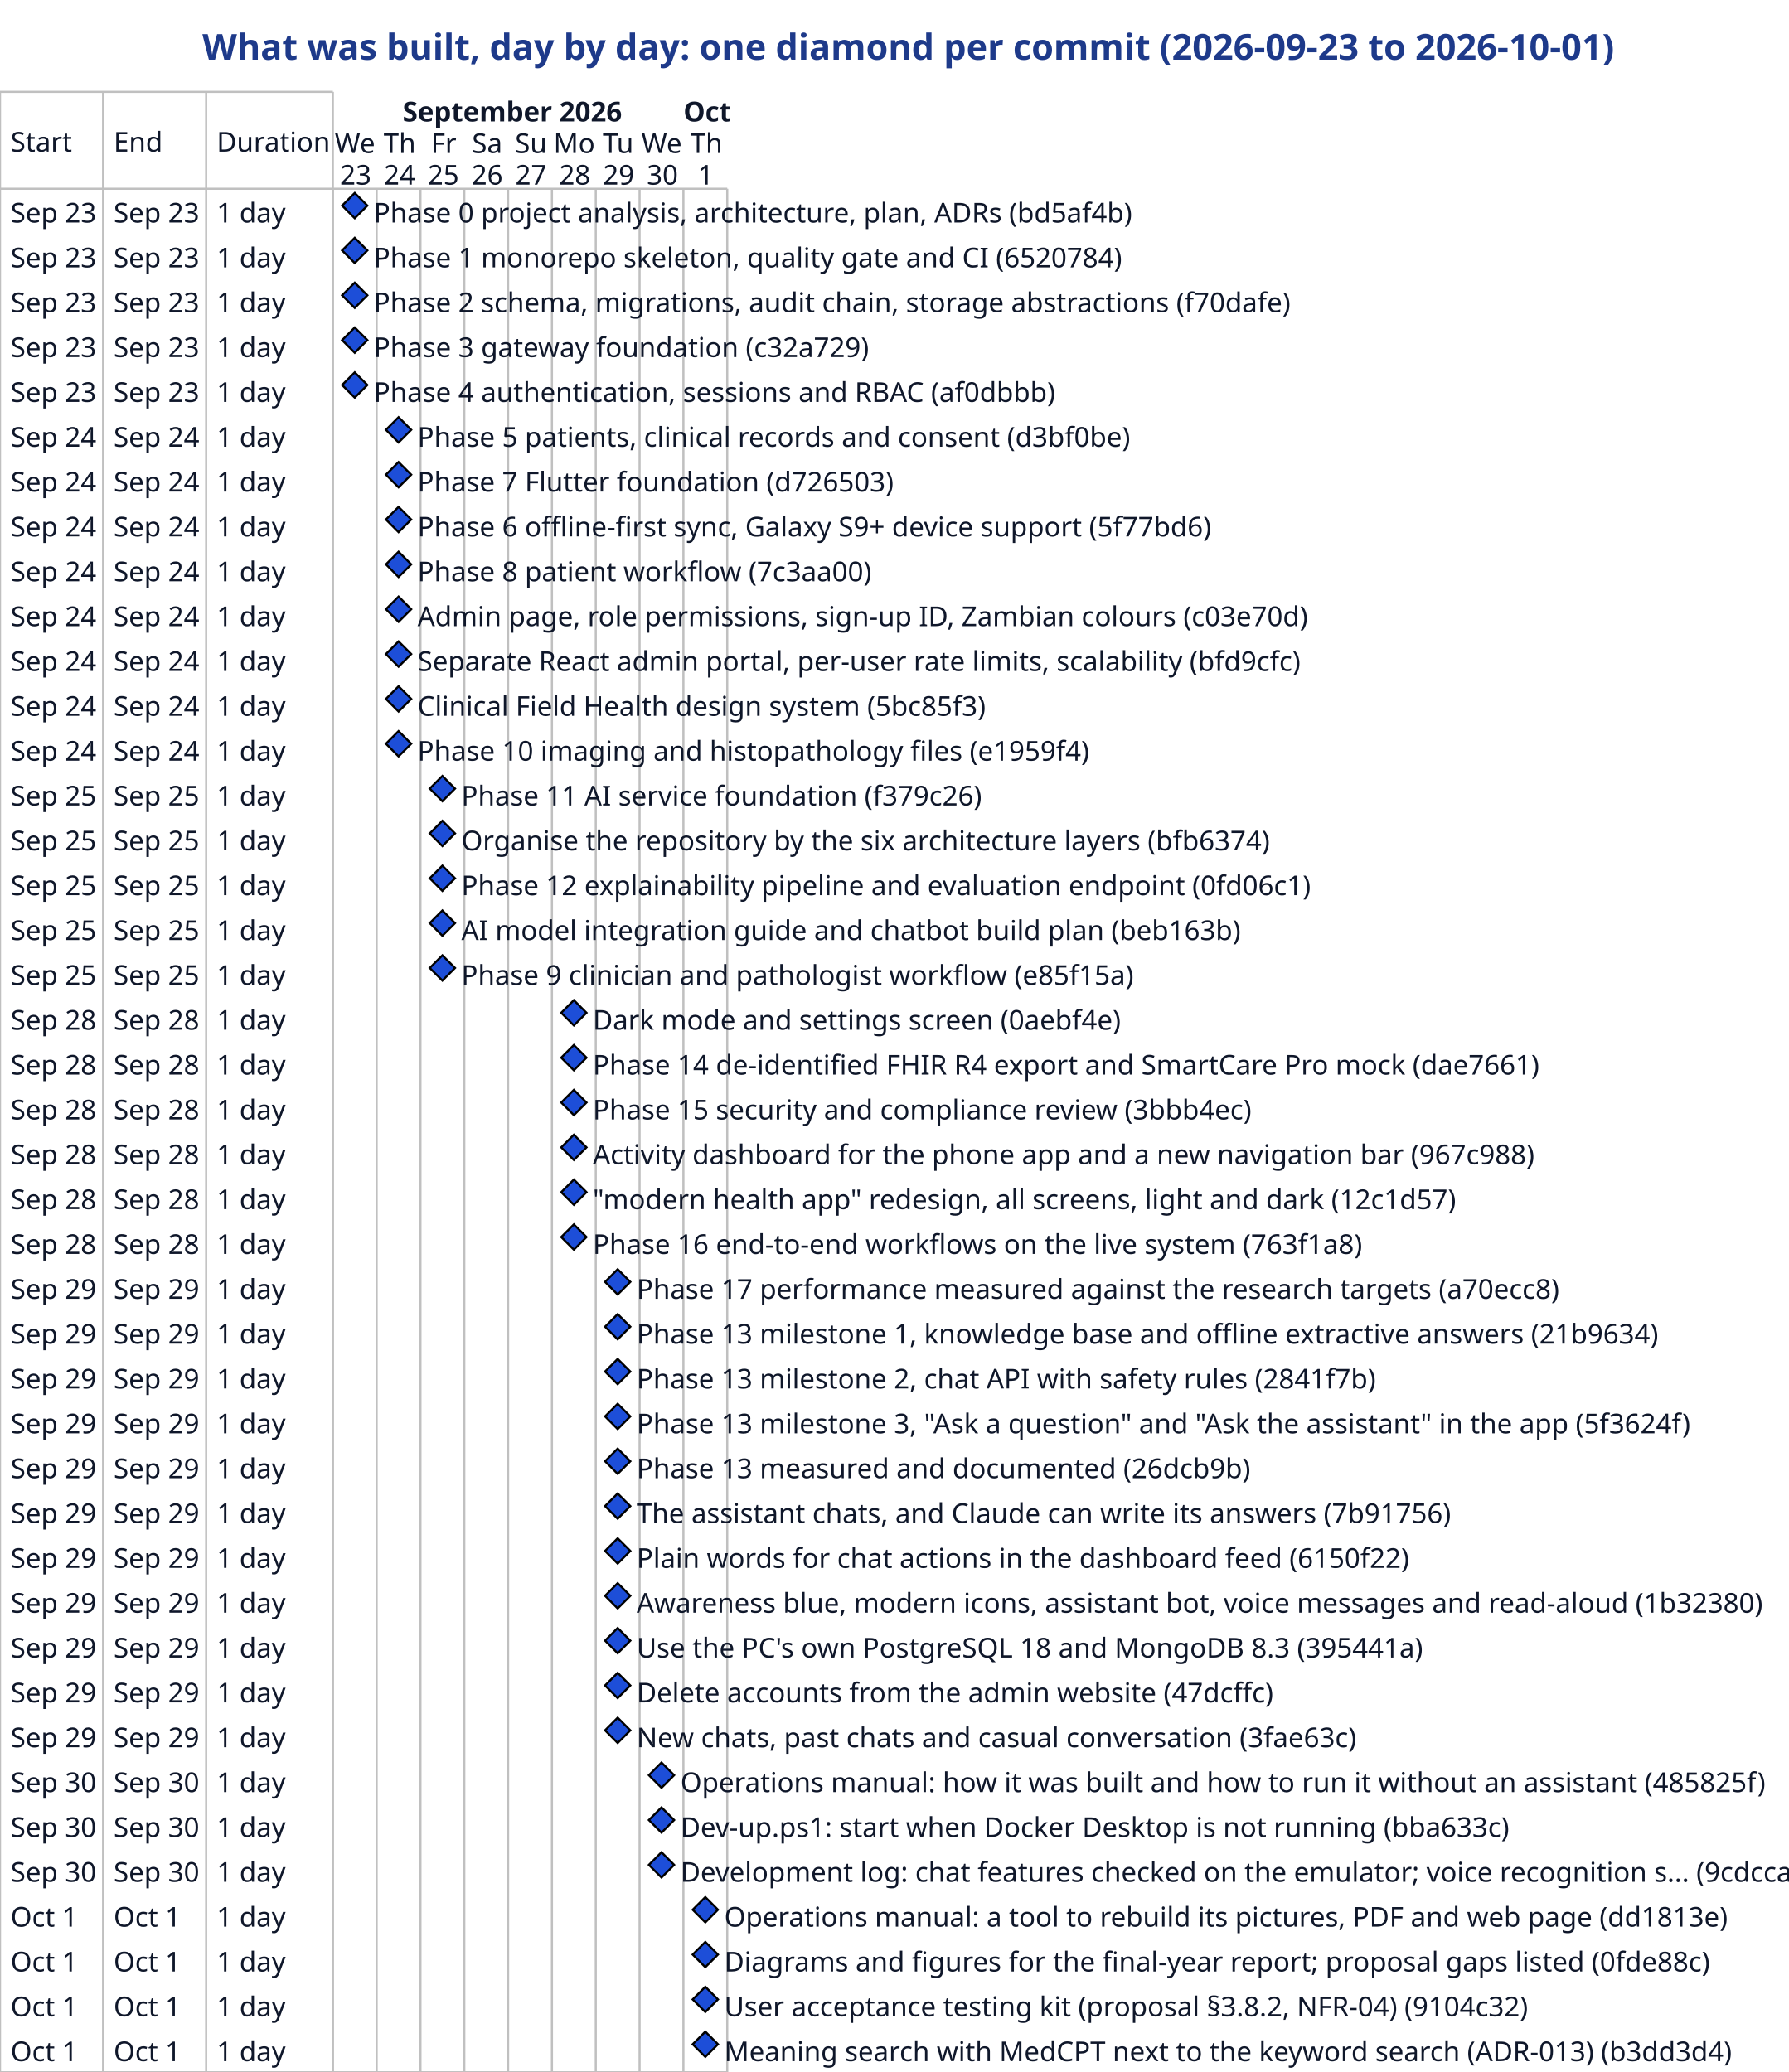
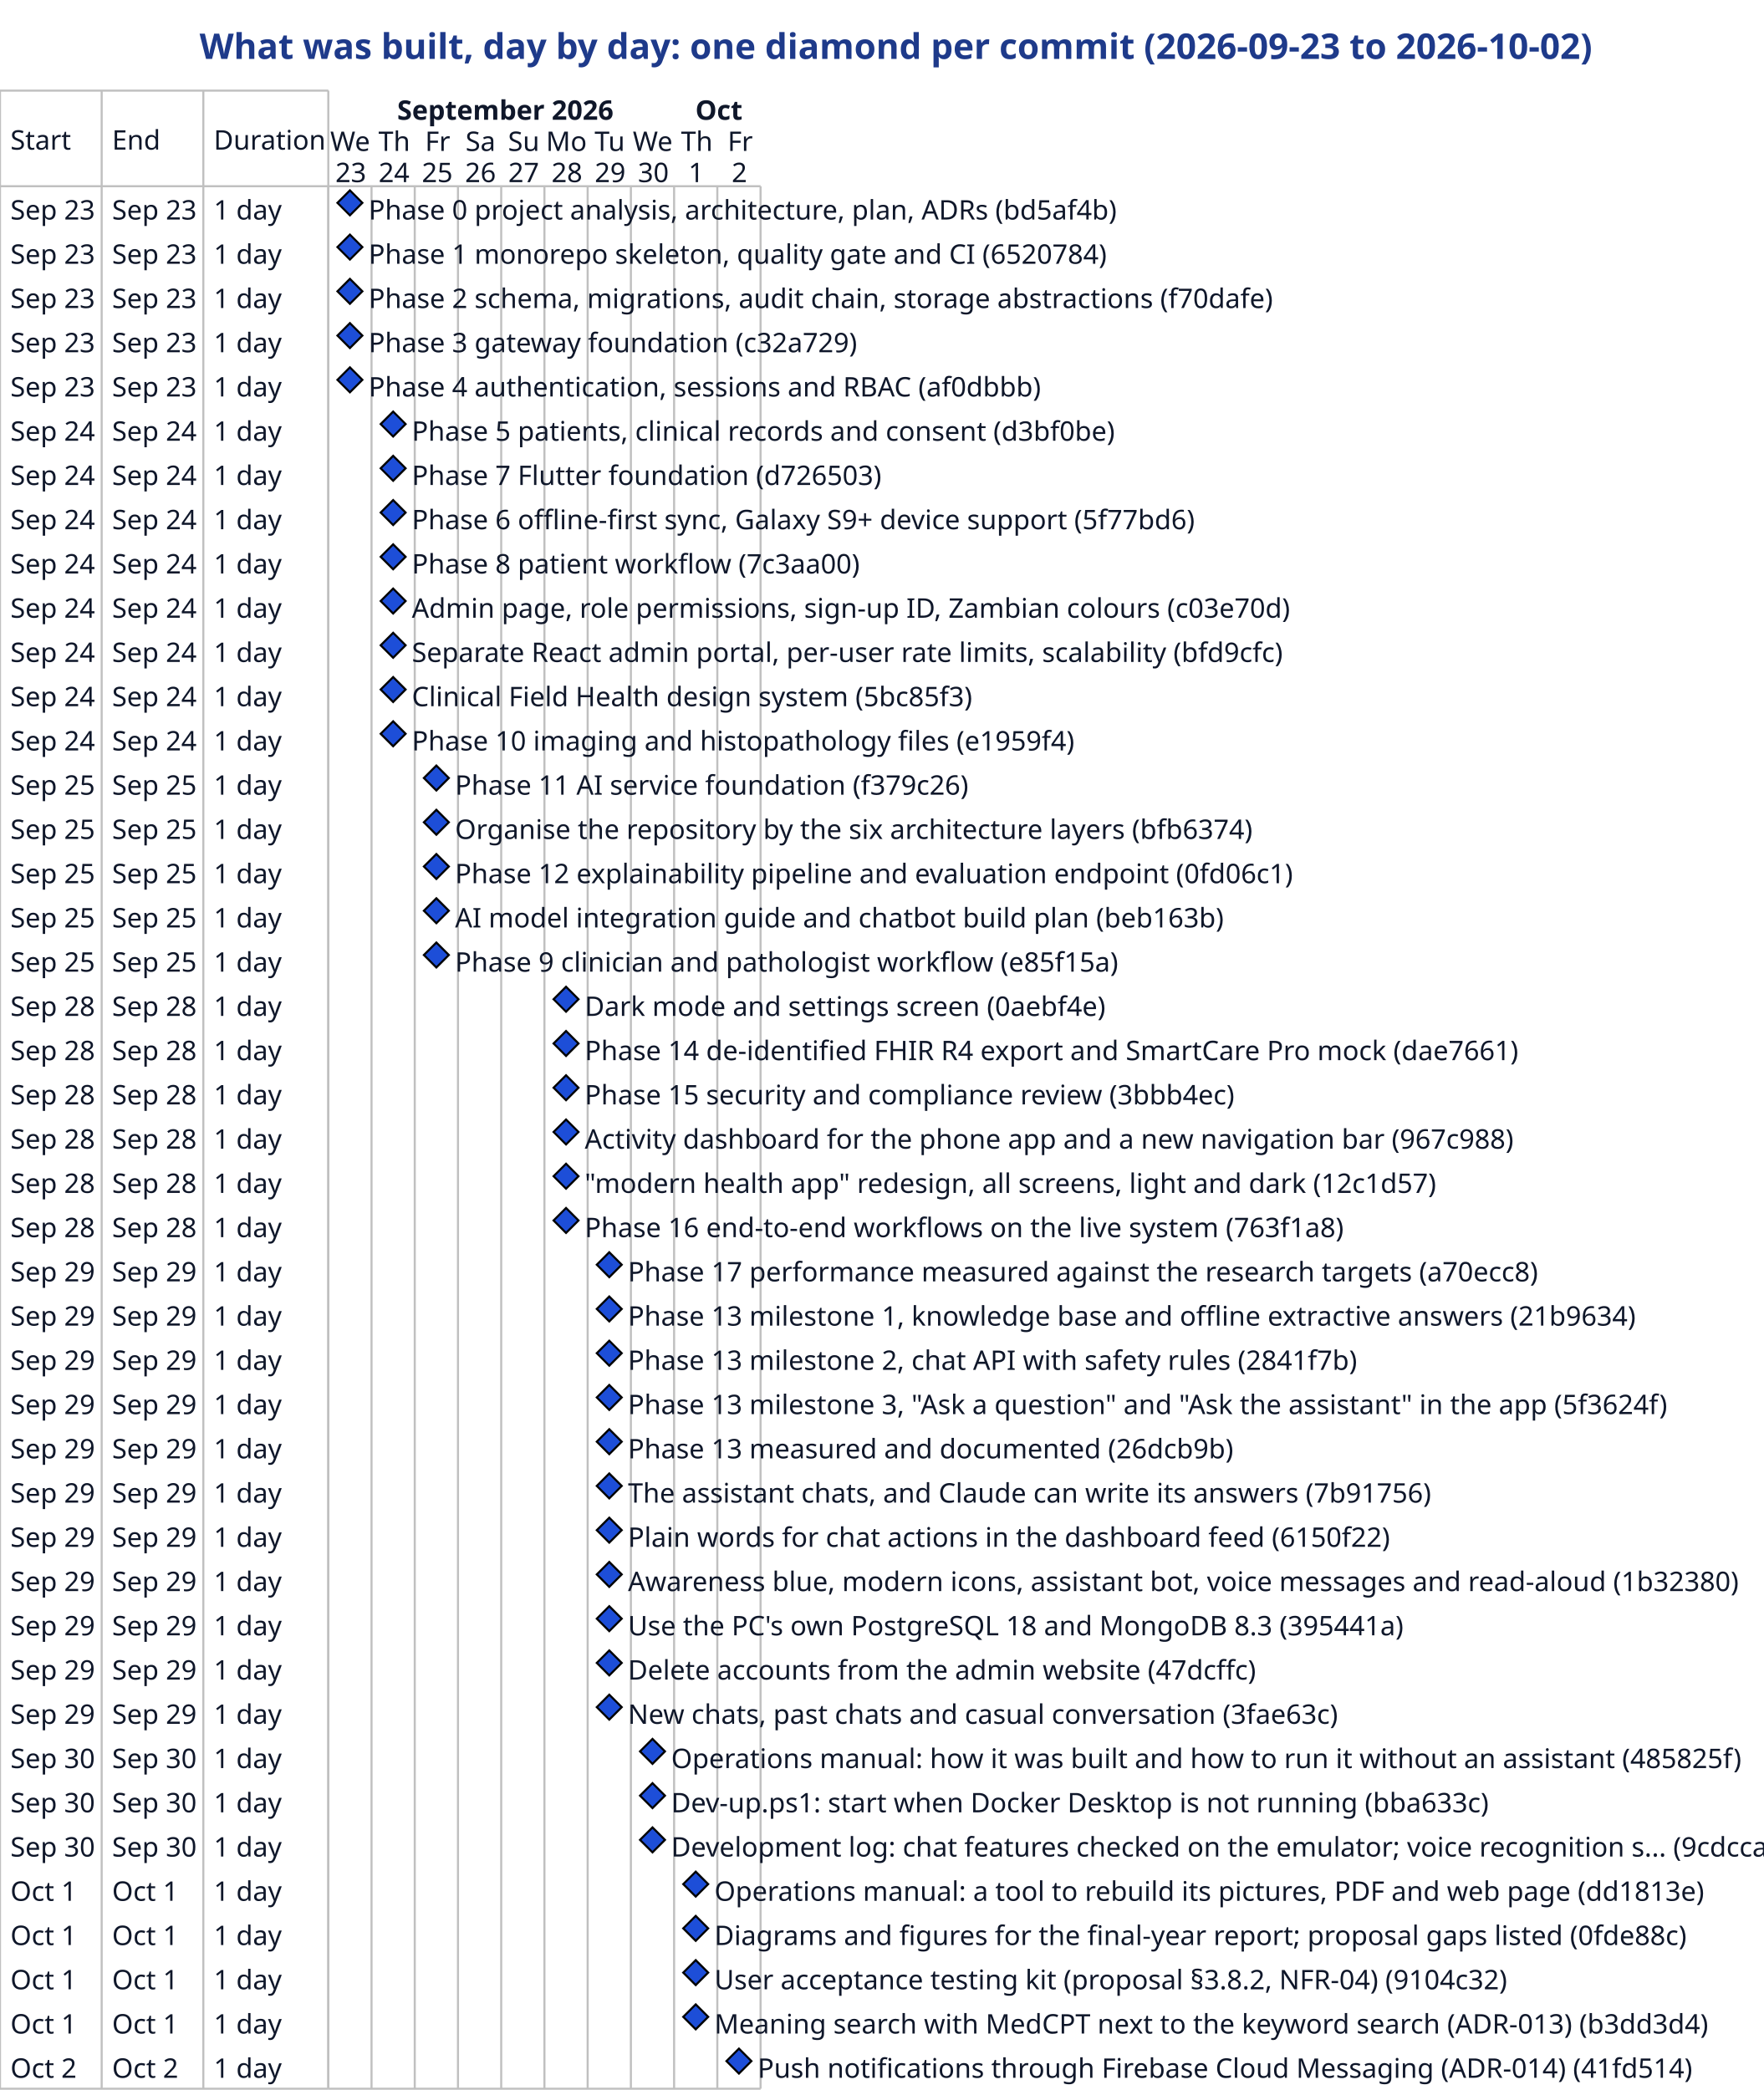
- <svg xmlns="http://www.w3.org/2000/svg" version="1.1" data-diagram-type="GANTT" style="width:1503px;height:1742px;background:#FFFFFF;" width="1503.438px" height="1742.5px" viewBox="0 0 1503 1742" zoomAndPan="magnify" preserveAspectRatio="none" contentStyleType="text/css">
+ <svg xmlns="http://www.w3.org/2000/svg" version="1.1" data-diagram-type="GANTT" style="width:1503px;height:1781px;background:#FFFFFF;" width="1503.438px" height="1781.458px" viewBox="0 0 1503 1781" zoomAndPan="magnify" preserveAspectRatio="none" contentStyleType="text/css">
  <defs />
  <g font-family="sans-serif" lengthAdjust="spacing">
    <g class="title" data-source-line="8">
-       <text x="170.079" y="50.194" fill="#1E3A8A" font-size="30.104" textLength="1160.774" font-weight="700" font-family="'Segoe UI'">What was built, day by day: one diamond per commit (2026-09-23 to 2026-10-01)</text>
+       <text x="170.079" y="50.194" fill="#1E3A8A" font-size="30.104" textLength="1160.774" font-weight="700" font-family="'Segoe UI'">What was built, day by day: one diamond per commit (2026-09-23 to 2026-10-02)</text>
    </g>
    <line x1="0" y1="77.228" x2="279.759" y2="77.228" style="stroke:#C0C0C0;stroke-width:1.771;" />
    <line x1="0" y1="158.687" x2="279.759" y2="158.687" style="stroke:#C0C0C0;stroke-width:1.771;" />
-     <line x1="0" y1="1742.206" x2="279.759" y2="1742.206" style="stroke:#C0C0C0;stroke-width:1.771;" />
-     <line x1="0" y1="77.228" x2="0" y2="1742.206" style="stroke:#C0C0C0;stroke-width:1.771;" />
-     <line x1="86.636" y1="77.228" x2="86.636" y2="1742.206" style="stroke:#C0C0C0;stroke-width:1.771;" />
-     <line x1="173.272" y1="77.228" x2="173.272" y2="1742.206" style="stroke:#C0C0C0;stroke-width:1.771;" />
-     <line x1="279.759" y1="77.228" x2="279.759" y2="1742.206" style="stroke:#C0C0C0;stroke-width:1.771;" />
+     <line x1="0" y1="1779.909" x2="279.759" y2="1779.909" style="stroke:#C0C0C0;stroke-width:1.771;" />
+     <line x1="0" y1="77.228" x2="0" y2="1779.909" style="stroke:#C0C0C0;stroke-width:1.771;" />
+     <line x1="86.636" y1="77.228" x2="86.636" y2="1779.909" style="stroke:#C0C0C0;stroke-width:1.771;" />
+     <line x1="173.272" y1="77.228" x2="173.272" y2="1779.909" style="stroke:#C0C0C0;stroke-width:1.771;" />
+     <line x1="279.759" y1="77.228" x2="279.759" y2="1779.909" style="stroke:#C0C0C0;stroke-width:1.771;" />
    <text x="8.854" y="127.49" fill="#0F172A" font-size="23.021" textLength="47.548" font-family="'Segoe UI'">Start</text>
    <text x="95.49" y="127.49" fill="#0F172A" font-size="23.021" textLength="38.229" font-family="'Segoe UI'">End</text>
    <text x="182.126" y="127.49" fill="#0F172A" font-size="23.021" textLength="88.779" font-family="'Segoe UI'">Duration</text>
    <text x="8.854" y="187.07" fill="#0F172A" font-size="23.021" textLength="68.928" font-family="'Segoe UI'">Sep 23</text>
    <text x="95.49" y="187.07" fill="#0F172A" font-size="23.021" textLength="68.928" font-family="'Segoe UI'">Sep 23</text>
    <text x="182.126" y="187.07" fill="#0F172A" font-size="23.021" textLength="55.124" font-family="'Segoe UI'">1 day</text>
    <text x="8.854" y="224.773" fill="#0F172A" font-size="23.021" textLength="68.928" font-family="'Segoe UI'">Sep 23</text>
    <text x="95.49" y="224.773" fill="#0F172A" font-size="23.021" textLength="68.928" font-family="'Segoe UI'">Sep 23</text>
    <text x="182.126" y="224.773" fill="#0F172A" font-size="23.021" textLength="55.124" font-family="'Segoe UI'">1 day</text>
    <text x="8.854" y="262.476" fill="#0F172A" font-size="23.021" textLength="68.928" font-family="'Segoe UI'">Sep 23</text>
    <text x="95.49" y="262.476" fill="#0F172A" font-size="23.021" textLength="68.928" font-family="'Segoe UI'">Sep 23</text>
    <text x="182.126" y="262.476" fill="#0F172A" font-size="23.021" textLength="55.124" font-family="'Segoe UI'">1 day</text>
    <text x="8.854" y="300.179" fill="#0F172A" font-size="23.021" textLength="68.928" font-family="'Segoe UI'">Sep 23</text>
    <text x="95.49" y="300.179" fill="#0F172A" font-size="23.021" textLength="68.928" font-family="'Segoe UI'">Sep 23</text>
    <text x="182.126" y="300.179" fill="#0F172A" font-size="23.021" textLength="55.124" font-family="'Segoe UI'">1 day</text>
    <text x="8.854" y="337.882" fill="#0F172A" font-size="23.021" textLength="68.928" font-family="'Segoe UI'">Sep 23</text>
    <text x="95.49" y="337.882" fill="#0F172A" font-size="23.021" textLength="68.928" font-family="'Segoe UI'">Sep 23</text>
    <text x="182.126" y="337.882" fill="#0F172A" font-size="23.021" textLength="55.124" font-family="'Segoe UI'">1 day</text>
    <text x="8.854" y="375.584" fill="#0F172A" font-size="23.021" textLength="68.928" font-family="'Segoe UI'">Sep 24</text>
    <text x="95.49" y="375.584" fill="#0F172A" font-size="23.021" textLength="68.928" font-family="'Segoe UI'">Sep 24</text>
    <text x="182.126" y="375.584" fill="#0F172A" font-size="23.021" textLength="55.124" font-family="'Segoe UI'">1 day</text>
    <text x="8.854" y="413.287" fill="#0F172A" font-size="23.021" textLength="68.928" font-family="'Segoe UI'">Sep 24</text>
    <text x="95.49" y="413.287" fill="#0F172A" font-size="23.021" textLength="68.928" font-family="'Segoe UI'">Sep 24</text>
    <text x="182.126" y="413.287" fill="#0F172A" font-size="23.021" textLength="55.124" font-family="'Segoe UI'">1 day</text>
    <text x="8.854" y="450.99" fill="#0F172A" font-size="23.021" textLength="68.928" font-family="'Segoe UI'">Sep 24</text>
    <text x="95.49" y="450.99" fill="#0F172A" font-size="23.021" textLength="68.928" font-family="'Segoe UI'">Sep 24</text>
    <text x="182.126" y="450.99" fill="#0F172A" font-size="23.021" textLength="55.124" font-family="'Segoe UI'">1 day</text>
    <text x="8.854" y="488.693" fill="#0F172A" font-size="23.021" textLength="68.928" font-family="'Segoe UI'">Sep 24</text>
    <text x="95.49" y="488.693" fill="#0F172A" font-size="23.021" textLength="68.928" font-family="'Segoe UI'">Sep 24</text>
    <text x="182.126" y="488.693" fill="#0F172A" font-size="23.021" textLength="55.124" font-family="'Segoe UI'">1 day</text>
    <text x="8.854" y="526.396" fill="#0F172A" font-size="23.021" textLength="68.928" font-family="'Segoe UI'">Sep 24</text>
    <text x="95.49" y="526.396" fill="#0F172A" font-size="23.021" textLength="68.928" font-family="'Segoe UI'">Sep 24</text>
    <text x="182.126" y="526.396" fill="#0F172A" font-size="23.021" textLength="55.124" font-family="'Segoe UI'">1 day</text>
    <text x="8.854" y="564.099" fill="#0F172A" font-size="23.021" textLength="68.928" font-family="'Segoe UI'">Sep 24</text>
    <text x="95.49" y="564.099" fill="#0F172A" font-size="23.021" textLength="68.928" font-family="'Segoe UI'">Sep 24</text>
    <text x="182.126" y="564.099" fill="#0F172A" font-size="23.021" textLength="55.124" font-family="'Segoe UI'">1 day</text>
    <text x="8.854" y="601.801" fill="#0F172A" font-size="23.021" textLength="68.928" font-family="'Segoe UI'">Sep 24</text>
    <text x="95.49" y="601.801" fill="#0F172A" font-size="23.021" textLength="68.928" font-family="'Segoe UI'">Sep 24</text>
    <text x="182.126" y="601.801" fill="#0F172A" font-size="23.021" textLength="55.124" font-family="'Segoe UI'">1 day</text>
    <text x="8.854" y="639.504" fill="#0F172A" font-size="23.021" textLength="68.928" font-family="'Segoe UI'">Sep 24</text>
    <text x="95.49" y="639.504" fill="#0F172A" font-size="23.021" textLength="68.928" font-family="'Segoe UI'">Sep 24</text>
    <text x="182.126" y="639.504" fill="#0F172A" font-size="23.021" textLength="55.124" font-family="'Segoe UI'">1 day</text>
    <text x="8.854" y="677.207" fill="#0F172A" font-size="23.021" textLength="68.928" font-family="'Segoe UI'">Sep 25</text>
    <text x="95.49" y="677.207" fill="#0F172A" font-size="23.021" textLength="68.928" font-family="'Segoe UI'">Sep 25</text>
    <text x="182.126" y="677.207" fill="#0F172A" font-size="23.021" textLength="55.124" font-family="'Segoe UI'">1 day</text>
    <text x="8.854" y="714.91" fill="#0F172A" font-size="23.021" textLength="68.928" font-family="'Segoe UI'">Sep 25</text>
    <text x="95.49" y="714.91" fill="#0F172A" font-size="23.021" textLength="68.928" font-family="'Segoe UI'">Sep 25</text>
    <text x="182.126" y="714.91" fill="#0F172A" font-size="23.021" textLength="55.124" font-family="'Segoe UI'">1 day</text>
    <text x="8.854" y="752.613" fill="#0F172A" font-size="23.021" textLength="68.928" font-family="'Segoe UI'">Sep 25</text>
    <text x="95.49" y="752.613" fill="#0F172A" font-size="23.021" textLength="68.928" font-family="'Segoe UI'">Sep 25</text>
    <text x="182.126" y="752.613" fill="#0F172A" font-size="23.021" textLength="55.124" font-family="'Segoe UI'">1 day</text>
    <text x="8.854" y="790.316" fill="#0F172A" font-size="23.021" textLength="68.928" font-family="'Segoe UI'">Sep 25</text>
    <text x="95.49" y="790.316" fill="#0F172A" font-size="23.021" textLength="68.928" font-family="'Segoe UI'">Sep 25</text>
    <text x="182.126" y="790.316" fill="#0F172A" font-size="23.021" textLength="55.124" font-family="'Segoe UI'">1 day</text>
    <text x="8.854" y="828.018" fill="#0F172A" font-size="23.021" textLength="68.928" font-family="'Segoe UI'">Sep 25</text>
    <text x="95.49" y="828.018" fill="#0F172A" font-size="23.021" textLength="68.928" font-family="'Segoe UI'">Sep 25</text>
    <text x="182.126" y="828.018" fill="#0F172A" font-size="23.021" textLength="55.124" font-family="'Segoe UI'">1 day</text>
    <text x="8.854" y="865.721" fill="#0F172A" font-size="23.021" textLength="68.928" font-family="'Segoe UI'">Sep 28</text>
    <text x="95.49" y="865.721" fill="#0F172A" font-size="23.021" textLength="68.928" font-family="'Segoe UI'">Sep 28</text>
    <text x="182.126" y="865.721" fill="#0F172A" font-size="23.021" textLength="55.124" font-family="'Segoe UI'">1 day</text>
    <text x="8.854" y="903.424" fill="#0F172A" font-size="23.021" textLength="68.928" font-family="'Segoe UI'">Sep 28</text>
    <text x="95.49" y="903.424" fill="#0F172A" font-size="23.021" textLength="68.928" font-family="'Segoe UI'">Sep 28</text>
    <text x="182.126" y="903.424" fill="#0F172A" font-size="23.021" textLength="55.124" font-family="'Segoe UI'">1 day</text>
    <text x="8.854" y="941.127" fill="#0F172A" font-size="23.021" textLength="68.928" font-family="'Segoe UI'">Sep 28</text>
    <text x="95.49" y="941.127" fill="#0F172A" font-size="23.021" textLength="68.928" font-family="'Segoe UI'">Sep 28</text>
    <text x="182.126" y="941.127" fill="#0F172A" font-size="23.021" textLength="55.124" font-family="'Segoe UI'">1 day</text>
    <text x="8.854" y="978.83" fill="#0F172A" font-size="23.021" textLength="68.928" font-family="'Segoe UI'">Sep 28</text>
    <text x="95.49" y="978.83" fill="#0F172A" font-size="23.021" textLength="68.928" font-family="'Segoe UI'">Sep 28</text>
    <text x="182.126" y="978.83" fill="#0F172A" font-size="23.021" textLength="55.124" font-family="'Segoe UI'">1 day</text>
    <text x="8.854" y="1016.533" fill="#0F172A" font-size="23.021" textLength="68.928" font-family="'Segoe UI'">Sep 28</text>
    <text x="95.49" y="1016.533" fill="#0F172A" font-size="23.021" textLength="68.928" font-family="'Segoe UI'">Sep 28</text>
    <text x="182.126" y="1016.533" fill="#0F172A" font-size="23.021" textLength="55.124" font-family="'Segoe UI'">1 day</text>
    <text x="8.854" y="1054.236" fill="#0F172A" font-size="23.021" textLength="68.928" font-family="'Segoe UI'">Sep 28</text>
    <text x="95.49" y="1054.236" fill="#0F172A" font-size="23.021" textLength="68.928" font-family="'Segoe UI'">Sep 28</text>
    <text x="182.126" y="1054.236" fill="#0F172A" font-size="23.021" textLength="55.124" font-family="'Segoe UI'">1 day</text>
    <text x="8.854" y="1091.938" fill="#0F172A" font-size="23.021" textLength="68.928" font-family="'Segoe UI'">Sep 29</text>
    <text x="95.49" y="1091.938" fill="#0F172A" font-size="23.021" textLength="68.928" font-family="'Segoe UI'">Sep 29</text>
    <text x="182.126" y="1091.938" fill="#0F172A" font-size="23.021" textLength="55.124" font-family="'Segoe UI'">1 day</text>
    <text x="8.854" y="1129.641" fill="#0F172A" font-size="23.021" textLength="68.928" font-family="'Segoe UI'">Sep 29</text>
    <text x="95.49" y="1129.641" fill="#0F172A" font-size="23.021" textLength="68.928" font-family="'Segoe UI'">Sep 29</text>
    <text x="182.126" y="1129.641" fill="#0F172A" font-size="23.021" textLength="55.124" font-family="'Segoe UI'">1 day</text>
    <text x="8.854" y="1167.344" fill="#0F172A" font-size="23.021" textLength="68.928" font-family="'Segoe UI'">Sep 29</text>
    <text x="95.49" y="1167.344" fill="#0F172A" font-size="23.021" textLength="68.928" font-family="'Segoe UI'">Sep 29</text>
    <text x="182.126" y="1167.344" fill="#0F172A" font-size="23.021" textLength="55.124" font-family="'Segoe UI'">1 day</text>
    <text x="8.854" y="1205.047" fill="#0F172A" font-size="23.021" textLength="68.928" font-family="'Segoe UI'">Sep 29</text>
    <text x="95.49" y="1205.047" fill="#0F172A" font-size="23.021" textLength="68.928" font-family="'Segoe UI'">Sep 29</text>
    <text x="182.126" y="1205.047" fill="#0F172A" font-size="23.021" textLength="55.124" font-family="'Segoe UI'">1 day</text>
    <text x="8.854" y="1242.75" fill="#0F172A" font-size="23.021" textLength="68.928" font-family="'Segoe UI'">Sep 29</text>
    <text x="95.49" y="1242.75" fill="#0F172A" font-size="23.021" textLength="68.928" font-family="'Segoe UI'">Sep 29</text>
    <text x="182.126" y="1242.75" fill="#0F172A" font-size="23.021" textLength="55.124" font-family="'Segoe UI'">1 day</text>
    <text x="8.854" y="1280.453" fill="#0F172A" font-size="23.021" textLength="68.928" font-family="'Segoe UI'">Sep 29</text>
    <text x="95.49" y="1280.453" fill="#0F172A" font-size="23.021" textLength="68.928" font-family="'Segoe UI'">Sep 29</text>
    <text x="182.126" y="1280.453" fill="#0F172A" font-size="23.021" textLength="55.124" font-family="'Segoe UI'">1 day</text>
    <text x="8.854" y="1318.155" fill="#0F172A" font-size="23.021" textLength="68.928" font-family="'Segoe UI'">Sep 29</text>
    <text x="95.49" y="1318.155" fill="#0F172A" font-size="23.021" textLength="68.928" font-family="'Segoe UI'">Sep 29</text>
    <text x="182.126" y="1318.155" fill="#0F172A" font-size="23.021" textLength="55.124" font-family="'Segoe UI'">1 day</text>
    <text x="8.854" y="1355.858" fill="#0F172A" font-size="23.021" textLength="68.928" font-family="'Segoe UI'">Sep 29</text>
    <text x="95.49" y="1355.858" fill="#0F172A" font-size="23.021" textLength="68.928" font-family="'Segoe UI'">Sep 29</text>
    <text x="182.126" y="1355.858" fill="#0F172A" font-size="23.021" textLength="55.124" font-family="'Segoe UI'">1 day</text>
    <text x="8.854" y="1393.561" fill="#0F172A" font-size="23.021" textLength="68.928" font-family="'Segoe UI'">Sep 29</text>
    <text x="95.49" y="1393.561" fill="#0F172A" font-size="23.021" textLength="68.928" font-family="'Segoe UI'">Sep 29</text>
    <text x="182.126" y="1393.561" fill="#0F172A" font-size="23.021" textLength="55.124" font-family="'Segoe UI'">1 day</text>
    <text x="8.854" y="1431.264" fill="#0F172A" font-size="23.021" textLength="68.928" font-family="'Segoe UI'">Sep 29</text>
    <text x="95.49" y="1431.264" fill="#0F172A" font-size="23.021" textLength="68.928" font-family="'Segoe UI'">Sep 29</text>
    <text x="182.126" y="1431.264" fill="#0F172A" font-size="23.021" textLength="55.124" font-family="'Segoe UI'">1 day</text>
    <text x="8.854" y="1468.967" fill="#0F172A" font-size="23.021" textLength="68.928" font-family="'Segoe UI'">Sep 29</text>
    <text x="95.49" y="1468.967" fill="#0F172A" font-size="23.021" textLength="68.928" font-family="'Segoe UI'">Sep 29</text>
    <text x="182.126" y="1468.967" fill="#0F172A" font-size="23.021" textLength="55.124" font-family="'Segoe UI'">1 day</text>
    <text x="8.854" y="1506.67" fill="#0F172A" font-size="23.021" textLength="68.928" font-family="'Segoe UI'">Sep 30</text>
    <text x="95.49" y="1506.67" fill="#0F172A" font-size="23.021" textLength="68.928" font-family="'Segoe UI'">Sep 30</text>
    <text x="182.126" y="1506.67" fill="#0F172A" font-size="23.021" textLength="55.124" font-family="'Segoe UI'">1 day</text>
    <text x="8.854" y="1544.372" fill="#0F172A" font-size="23.021" textLength="68.928" font-family="'Segoe UI'">Sep 30</text>
    <text x="95.49" y="1544.372" fill="#0F172A" font-size="23.021" textLength="68.928" font-family="'Segoe UI'">Sep 30</text>
    <text x="182.126" y="1544.372" fill="#0F172A" font-size="23.021" textLength="55.124" font-family="'Segoe UI'">1 day</text>
    <text x="8.854" y="1582.075" fill="#0F172A" font-size="23.021" textLength="68.928" font-family="'Segoe UI'">Sep 30</text>
    <text x="95.49" y="1582.075" fill="#0F172A" font-size="23.021" textLength="68.928" font-family="'Segoe UI'">Sep 30</text>
    <text x="182.126" y="1582.075" fill="#0F172A" font-size="23.021" textLength="55.124" font-family="'Segoe UI'">1 day</text>
    <text x="8.854" y="1619.778" fill="#0F172A" font-size="23.021" textLength="54.506" font-family="'Segoe UI'">Oct 1</text>
    <text x="95.49" y="1619.778" fill="#0F172A" font-size="23.021" textLength="54.506" font-family="'Segoe UI'">Oct 1</text>
    <text x="182.126" y="1619.778" fill="#0F172A" font-size="23.021" textLength="55.124" font-family="'Segoe UI'">1 day</text>
    <text x="8.854" y="1657.481" fill="#0F172A" font-size="23.021" textLength="54.506" font-family="'Segoe UI'">Oct 1</text>
    <text x="95.49" y="1657.481" fill="#0F172A" font-size="23.021" textLength="54.506" font-family="'Segoe UI'">Oct 1</text>
    <text x="182.126" y="1657.481" fill="#0F172A" font-size="23.021" textLength="55.124" font-family="'Segoe UI'">1 day</text>
    <text x="8.854" y="1695.184" fill="#0F172A" font-size="23.021" textLength="54.506" font-family="'Segoe UI'">Oct 1</text>
    <text x="95.49" y="1695.184" fill="#0F172A" font-size="23.021" textLength="54.506" font-family="'Segoe UI'">Oct 1</text>
    <text x="182.126" y="1695.184" fill="#0F172A" font-size="23.021" textLength="55.124" font-family="'Segoe UI'">1 day</text>
    <text x="8.854" y="1732.887" fill="#0F172A" font-size="23.021" textLength="54.506" font-family="'Segoe UI'">Oct 1</text>
    <text x="95.49" y="1732.887" fill="#0F172A" font-size="23.021" textLength="54.506" font-family="'Segoe UI'">Oct 1</text>
    <text x="182.126" y="1732.887" fill="#0F172A" font-size="23.021" textLength="55.124" font-family="'Segoe UI'">1 day</text>
+     <text x="8.854" y="1770.589" fill="#0F172A" font-size="23.021" textLength="54.506" font-family="'Segoe UI'">Oct 2</text>
+     <text x="95.49" y="1770.589" fill="#0F172A" font-size="23.021" textLength="54.506" font-family="'Segoe UI'">Oct 2</text>
+     <text x="182.126" y="1770.589" fill="#0F172A" font-size="23.021" textLength="55.124" font-family="'Segoe UI'">1 day</text>
    <text x="338.42" y="102.07" fill="#0F172A" font-size="23.021" textLength="177.344" font-weight="700" font-family="'Segoe UI'">September 2026</text>
-     <text x="574.425" y="102.07" fill="#0F172A" font-size="23.021" textLength="37.465" font-weight="700" font-family="'Segoe UI'">Oct</text>
+     <text x="592.526" y="102.07" fill="#0F172A" font-size="23.021" textLength="37.465" font-weight="700" font-family="'Segoe UI'">Oct</text>
    <text x="281.404" y="128.633" fill="#0F172A" font-size="23.021" textLength="33.542" font-family="'Segoe UI'">We</text>
    <text x="322.464" y="128.633" fill="#0F172A" font-size="23.021" textLength="25.089" font-family="'Segoe UI'">Th</text>
    <text x="362.22" y="128.633" fill="#0F172A" font-size="23.021" textLength="19.244" font-family="'Segoe UI'">Fr</text>
    <text x="396.704" y="128.633" fill="#0F172A" font-size="23.021" textLength="23.943" font-family="'Segoe UI'">Sa</text>
    <text x="432.88" y="128.633" fill="#0F172A" font-size="23.021" textLength="25.258" font-family="'Segoe UI'">Su</text>
    <text x="465.262" y="128.633" fill="#0F172A" font-size="23.021" textLength="34.16" font-family="'Segoe UI'">Mo</text>
    <text x="506.631" y="128.633" fill="#0F172A" font-size="23.021" textLength="25.089" font-family="'Segoe UI'">Tu</text>
    <text x="539.238" y="128.633" fill="#0F172A" font-size="23.021" textLength="33.542" font-family="'Segoe UI'">We</text>
    <text x="580.298" y="128.633" fill="#0F172A" font-size="23.021" textLength="25.089" font-family="'Segoe UI'">Th</text>
+     <text x="620.053" y="128.633" fill="#0F172A" font-size="23.021" textLength="19.244" font-family="'Segoe UI'">Fr</text>
    <text x="285.766" y="155.195" fill="#0F172A" font-size="23.021" textLength="24.819" font-family="'Segoe UI'">23</text>
    <text x="322.599" y="155.195" fill="#0F172A" font-size="23.021" textLength="24.819" font-family="'Segoe UI'">24</text>
    <text x="359.432" y="155.195" fill="#0F172A" font-size="23.021" textLength="24.819" font-family="'Segoe UI'">25</text>
    <text x="396.266" y="155.195" fill="#0F172A" font-size="23.021" textLength="24.819" font-family="'Segoe UI'">26</text>
    <text x="433.099" y="155.195" fill="#0F172A" font-size="23.021" textLength="24.819" font-family="'Segoe UI'">27</text>
    <text x="469.932" y="155.195" fill="#0F172A" font-size="23.021" textLength="24.819" font-family="'Segoe UI'">28</text>
    <text x="506.766" y="155.195" fill="#0F172A" font-size="23.021" textLength="24.819" font-family="'Segoe UI'">29</text>
    <text x="543.599" y="155.195" fill="#0F172A" font-size="23.021" textLength="24.819" font-family="'Segoe UI'">30</text>
    <text x="586.637" y="155.195" fill="#0F172A" font-size="23.021" font-family="'Segoe UI'">1</text>
-     <line x1="279.759" y1="158.687" x2="279.759" y2="1742.206" style="stroke:#C0C0C0;stroke-width:1.771;" />
-     <line x1="316.592" y1="158.687" x2="316.592" y2="1742.206" style="stroke:#C0C0C0;stroke-width:1.771;" />
-     <line x1="353.425" y1="158.687" x2="353.425" y2="1742.206" style="stroke:#C0C0C0;stroke-width:1.771;" />
-     <line x1="390.259" y1="158.687" x2="390.259" y2="1742.206" style="stroke:#C0C0C0;stroke-width:1.771;" />
-     <line x1="427.092" y1="158.687" x2="427.092" y2="1742.206" style="stroke:#C0C0C0;stroke-width:1.771;" />
-     <line x1="463.925" y1="158.687" x2="463.925" y2="1742.206" style="stroke:#C0C0C0;stroke-width:1.771;" />
-     <line x1="500.759" y1="158.687" x2="500.759" y2="1742.206" style="stroke:#C0C0C0;stroke-width:1.771;" />
-     <line x1="537.592" y1="158.687" x2="537.592" y2="1742.206" style="stroke:#C0C0C0;stroke-width:1.771;" />
-     <line x1="574.425" y1="158.687" x2="574.425" y2="1742.206" style="stroke:#C0C0C0;stroke-width:1.771;" />
-     <line x1="611.259" y1="158.687" x2="611.259" y2="1742.206" style="stroke:#C0C0C0;stroke-width:1.771;" />
-     <line x1="279.759" y1="158.687" x2="611.259" y2="158.687" style="stroke:#C0C0C0;stroke-width:1.771;" />
-     <line x1="279.759" y1="1742.206" x2="611.259" y2="1742.206" style="stroke:#C0C0C0;stroke-width:1.771;" />
+     <text x="623.471" y="155.195" fill="#0F172A" font-size="23.021" font-family="'Segoe UI'">2</text>
+     <line x1="279.759" y1="158.687" x2="279.759" y2="1779.909" style="stroke:#C0C0C0;stroke-width:1.771;" />
+     <line x1="316.592" y1="158.687" x2="316.592" y2="1779.909" style="stroke:#C0C0C0;stroke-width:1.771;" />
+     <line x1="353.425" y1="158.687" x2="353.425" y2="1779.909" style="stroke:#C0C0C0;stroke-width:1.771;" />
+     <line x1="390.259" y1="158.687" x2="390.259" y2="1779.909" style="stroke:#C0C0C0;stroke-width:1.771;" />
+     <line x1="427.092" y1="158.687" x2="427.092" y2="1779.909" style="stroke:#C0C0C0;stroke-width:1.771;" />
+     <line x1="463.925" y1="158.687" x2="463.925" y2="1779.909" style="stroke:#C0C0C0;stroke-width:1.771;" />
+     <line x1="500.759" y1="158.687" x2="500.759" y2="1779.909" style="stroke:#C0C0C0;stroke-width:1.771;" />
+     <line x1="537.592" y1="158.687" x2="537.592" y2="1779.909" style="stroke:#C0C0C0;stroke-width:1.771;" />
+     <line x1="574.425" y1="158.687" x2="574.425" y2="1779.909" style="stroke:#C0C0C0;stroke-width:1.771;" />
+     <line x1="611.259" y1="158.687" x2="611.259" y2="1779.909" style="stroke:#C0C0C0;stroke-width:1.771;" />
+     <line x1="648.092" y1="158.687" x2="648.092" y2="1779.909" style="stroke:#C0C0C0;stroke-width:1.771;" />
+     <line x1="279.759" y1="158.687" x2="648.092" y2="158.687" style="stroke:#C0C0C0;stroke-width:1.771;" />
+     <line x1="279.759" y1="1779.909" x2="648.092" y2="1779.909" style="stroke:#C0C0C0;stroke-width:1.771;" />
    <polygon points="298.175,162.228,308.8,172.853,298.175,183.478,287.55,172.853" fill="#1D4ED8" style="stroke:#000;stroke-width:1.771;stroke-linejoin:miter;stroke-miterlimit:10;" />
    <polygon points="298.175,199.931,308.8,210.556,298.175,221.181,287.55,210.556" fill="#1D4ED8" style="stroke:#000;stroke-width:1.771;stroke-linejoin:miter;stroke-miterlimit:10;" />
    <polygon points="298.175,237.634,308.8,248.259,298.175,258.884,287.55,248.259" fill="#1D4ED8" style="stroke:#000;stroke-width:1.771;stroke-linejoin:miter;stroke-miterlimit:10;" />
    <polygon points="298.175,275.337,308.8,285.962,298.175,296.587,287.55,285.962" fill="#1D4ED8" style="stroke:#000;stroke-width:1.771;stroke-linejoin:miter;stroke-miterlimit:10;" />
    <polygon points="298.175,313.04,308.8,323.665,298.175,334.29,287.55,323.665" fill="#1D4ED8" style="stroke:#000;stroke-width:1.771;stroke-linejoin:miter;stroke-miterlimit:10;" />
    <polygon points="335.009,350.743,345.634,361.368,335.009,371.993,324.384,361.368" fill="#1D4ED8" style="stroke:#000;stroke-width:1.771;stroke-linejoin:miter;stroke-miterlimit:10;" />
    <polygon points="335.009,388.445,345.634,399.07,335.009,409.695,324.384,399.07" fill="#1D4ED8" style="stroke:#000;stroke-width:1.771;stroke-linejoin:miter;stroke-miterlimit:10;" />
    <polygon points="335.009,426.148,345.634,436.773,335.009,447.398,324.384,436.773" fill="#1D4ED8" style="stroke:#000;stroke-width:1.771;stroke-linejoin:miter;stroke-miterlimit:10;" />
    <polygon points="335.009,463.851,345.634,474.476,335.009,485.101,324.384,474.476" fill="#1D4ED8" style="stroke:#000;stroke-width:1.771;stroke-linejoin:miter;stroke-miterlimit:10;" />
    <polygon points="335.009,501.554,345.634,512.179,335.009,522.804,324.384,512.179" fill="#1D4ED8" style="stroke:#000;stroke-width:1.771;stroke-linejoin:miter;stroke-miterlimit:10;" />
    <polygon points="335.009,539.257,345.634,549.882,335.009,560.507,324.384,549.882" fill="#1D4ED8" style="stroke:#000;stroke-width:1.771;stroke-linejoin:miter;stroke-miterlimit:10;" />
    <polygon points="335.009,576.96,345.634,587.585,335.009,598.21,324.384,587.585" fill="#1D4ED8" style="stroke:#000;stroke-width:1.771;stroke-linejoin:miter;stroke-miterlimit:10;" />
    <polygon points="335.009,614.662,345.634,625.287,335.009,635.912,324.384,625.287" fill="#1D4ED8" style="stroke:#000;stroke-width:1.771;stroke-linejoin:miter;stroke-miterlimit:10;" />
    <polygon points="371.842,652.365,382.467,662.99,371.842,673.615,361.217,662.99" fill="#1D4ED8" style="stroke:#000;stroke-width:1.771;stroke-linejoin:miter;stroke-miterlimit:10;" />
    <polygon points="371.842,690.068,382.467,700.693,371.842,711.318,361.217,700.693" fill="#1D4ED8" style="stroke:#000;stroke-width:1.771;stroke-linejoin:miter;stroke-miterlimit:10;" />
    <polygon points="371.842,727.771,382.467,738.396,371.842,749.021,361.217,738.396" fill="#1D4ED8" style="stroke:#000;stroke-width:1.771;stroke-linejoin:miter;stroke-miterlimit:10;" />
    <polygon points="371.842,765.474,382.467,776.099,371.842,786.724,361.217,776.099" fill="#1D4ED8" style="stroke:#000;stroke-width:1.771;stroke-linejoin:miter;stroke-miterlimit:10;" />
    <polygon points="371.842,803.177,382.467,813.802,371.842,824.427,361.217,813.802" fill="#1D4ED8" style="stroke:#000;stroke-width:1.771;stroke-linejoin:miter;stroke-miterlimit:10;" />
    <polygon points="482.342,840.88,492.967,851.505,482.342,862.13,471.717,851.505" fill="#1D4ED8" style="stroke:#000;stroke-width:1.771;stroke-linejoin:miter;stroke-miterlimit:10;" />
    <polygon points="482.342,878.582,492.967,889.207,482.342,899.832,471.717,889.207" fill="#1D4ED8" style="stroke:#000;stroke-width:1.771;stroke-linejoin:miter;stroke-miterlimit:10;" />
    <polygon points="482.342,916.285,492.967,926.91,482.342,937.535,471.717,926.91" fill="#1D4ED8" style="stroke:#000;stroke-width:1.771;stroke-linejoin:miter;stroke-miterlimit:10;" />
    <polygon points="482.342,953.988,492.967,964.613,482.342,975.238,471.717,964.613" fill="#1D4ED8" style="stroke:#000;stroke-width:1.771;stroke-linejoin:miter;stroke-miterlimit:10;" />
    <polygon points="482.342,991.691,492.967,1002.316,482.342,1012.941,471.717,1002.316" fill="#1D4ED8" style="stroke:#000;stroke-width:1.771;stroke-linejoin:miter;stroke-miterlimit:10;" />
    <polygon points="482.342,1029.394,492.967,1040.019,482.342,1050.644,471.717,1040.019" fill="#1D4ED8" style="stroke:#000;stroke-width:1.771;stroke-linejoin:miter;stroke-miterlimit:10;" />
    <polygon points="519.175,1067.097,529.8,1077.722,519.175,1088.347,508.55,1077.722" fill="#1D4ED8" style="stroke:#000;stroke-width:1.771;stroke-linejoin:miter;stroke-miterlimit:10;" />
    <polygon points="519.175,1104.799,529.8,1115.424,519.175,1126.049,508.55,1115.424" fill="#1D4ED8" style="stroke:#000;stroke-width:1.771;stroke-linejoin:miter;stroke-miterlimit:10;" />
    <polygon points="519.175,1142.502,529.8,1153.127,519.175,1163.752,508.55,1153.127" fill="#1D4ED8" style="stroke:#000;stroke-width:1.771;stroke-linejoin:miter;stroke-miterlimit:10;" />
    <polygon points="519.175,1180.205,529.8,1190.83,519.175,1201.455,508.55,1190.83" fill="#1D4ED8" style="stroke:#000;stroke-width:1.771;stroke-linejoin:miter;stroke-miterlimit:10;" />
    <polygon points="519.175,1217.908,529.8,1228.533,519.175,1239.158,508.55,1228.533" fill="#1D4ED8" style="stroke:#000;stroke-width:1.771;stroke-linejoin:miter;stroke-miterlimit:10;" />
    <polygon points="519.175,1255.611,529.8,1266.236,519.175,1276.861,508.55,1266.236" fill="#1D4ED8" style="stroke:#000;stroke-width:1.771;stroke-linejoin:miter;stroke-miterlimit:10;" />
    <polygon points="519.175,1293.314,529.8,1303.939,519.175,1314.564,508.55,1303.939" fill="#1D4ED8" style="stroke:#000;stroke-width:1.771;stroke-linejoin:miter;stroke-miterlimit:10;" />
    <polygon points="519.175,1331.016,529.8,1341.641,519.175,1352.266,508.55,1341.641" fill="#1D4ED8" style="stroke:#000;stroke-width:1.771;stroke-linejoin:miter;stroke-miterlimit:10;" />
    <polygon points="519.175,1368.719,529.8,1379.344,519.175,1389.969,508.55,1379.344" fill="#1D4ED8" style="stroke:#000;stroke-width:1.771;stroke-linejoin:miter;stroke-miterlimit:10;" />
    <polygon points="519.175,1406.422,529.8,1417.047,519.175,1427.672,508.55,1417.047" fill="#1D4ED8" style="stroke:#000;stroke-width:1.771;stroke-linejoin:miter;stroke-miterlimit:10;" />
    <polygon points="519.175,1444.125,529.8,1454.75,519.175,1465.375,508.55,1454.75" fill="#1D4ED8" style="stroke:#000;stroke-width:1.771;stroke-linejoin:miter;stroke-miterlimit:10;" />
    <polygon points="556.009,1481.828,566.634,1492.453,556.009,1503.078,545.384,1492.453" fill="#1D4ED8" style="stroke:#000;stroke-width:1.771;stroke-linejoin:miter;stroke-miterlimit:10;" />
    <polygon points="556.009,1519.531,566.634,1530.156,556.009,1540.781,545.384,1530.156" fill="#1D4ED8" style="stroke:#000;stroke-width:1.771;stroke-linejoin:miter;stroke-miterlimit:10;" />
    <polygon points="556.009,1557.233,566.634,1567.858,556.009,1578.483,545.384,1567.858" fill="#1D4ED8" style="stroke:#000;stroke-width:1.771;stroke-linejoin:miter;stroke-miterlimit:10;" />
    <polygon points="592.842,1594.936,603.467,1605.561,592.842,1616.186,582.217,1605.561" fill="#1D4ED8" style="stroke:#000;stroke-width:1.771;stroke-linejoin:miter;stroke-miterlimit:10;" />
    <polygon points="592.842,1632.639,603.467,1643.264,592.842,1653.889,582.217,1643.264" fill="#1D4ED8" style="stroke:#000;stroke-width:1.771;stroke-linejoin:miter;stroke-miterlimit:10;" />
    <polygon points="592.842,1670.342,603.467,1680.967,592.842,1691.592,582.217,1680.967" fill="#1D4ED8" style="stroke:#000;stroke-width:1.771;stroke-linejoin:miter;stroke-miterlimit:10;" />
    <polygon points="592.842,1708.045,603.467,1718.67,592.842,1729.295,582.217,1718.67" fill="#1D4ED8" style="stroke:#000;stroke-width:1.771;stroke-linejoin:miter;stroke-miterlimit:10;" />
+     <polygon points="629.675,1745.748,640.3,1756.373,629.675,1766.998,619.05,1756.373" fill="#1D4ED8" style="stroke:#000;stroke-width:1.771;stroke-linejoin:miter;stroke-miterlimit:10;" />
    <text x="314.113" y="187.07" fill="#0F172A" font-size="23.021" textLength="597.249" font-family="'Segoe UI'">Phase 0 project analysis, architecture, plan, ADRs (bd5af4b)</text>
    <text x="314.113" y="224.773" fill="#0F172A" font-size="23.021" textLength="592.303" font-family="'Segoe UI'">Phase 1 monorepo skeleton, quality gate and CI (6520784)</text>
    <text x="314.113" y="262.476" fill="#0F172A" font-size="23.021" textLength="717.895" font-family="'Segoe UI'">Phase 2 schema, migrations, audit chain, storage abstractions (f70dafe)</text>
    <text x="314.113" y="300.179" fill="#0F172A" font-size="23.021" textLength="391.871" font-family="'Segoe UI'">Phase 3 gateway foundation (c32a729)</text>
    <text x="314.113" y="337.882" fill="#0F172A" font-size="23.021" textLength="537.876" font-family="'Segoe UI'">Phase 4 authentication, sessions and RBAC (af0dbbb)</text>
    <text x="350.946" y="375.584" fill="#0F172A" font-size="23.021" textLength="562.707" font-family="'Segoe UI'">Phase 5 patients, clinical records and consent (d3bf0be)</text>
    <text x="350.946" y="413.287" fill="#0F172A" font-size="23.021" textLength="376.382" font-family="'Segoe UI'">Phase 7 Flutter foundation (d726503)</text>
    <text x="350.946" y="450.99" fill="#0F172A" font-size="23.021" textLength="632.275" font-family="'Segoe UI'">Phase 6 offline-first sync, Galaxy S9+ device support (5f77bd6)</text>
    <text x="350.946" y="488.693" fill="#0F172A" font-size="23.021" textLength="358.633" font-family="'Segoe UI'">Phase 8 patient workflow (7c3aa00)</text>
    <text x="350.946" y="526.396" fill="#0F172A" font-size="23.021" textLength="704.811" font-family="'Segoe UI'">Admin page, role permissions, sign-up ID, Zambian colours (c03e70d)</text>
    <text x="350.946" y="564.099" fill="#0F172A" font-size="23.021" textLength="696.245" font-family="'Segoe UI'">Separate React admin portal, per-user rate limits, scalability (bfd9cfc)</text>
    <text x="350.946" y="601.801" fill="#0F172A" font-size="23.021" textLength="450.716" font-family="'Segoe UI'">Clinical Field Health design system (5bc85f3)</text>
    <text x="350.946" y="639.504" fill="#0F172A" font-size="23.021" textLength="531.559" font-family="'Segoe UI'">Phase 10 imaging and histopathology files (e1959f4)</text>
    <text x="387.78" y="677.207" fill="#0F172A" font-size="23.021" textLength="411.542" font-family="'Segoe UI'">Phase 11 AI service foundation (f379c26)</text>
    <text x="387.78" y="714.91" fill="#0F172A" font-size="23.021" textLength="636.985" font-family="'Segoe UI'">Organise the repository by the six architecture layers (bfb6374)</text>
    <text x="387.78" y="752.613" fill="#0F172A" font-size="23.021" textLength="672.505" font-family="'Segoe UI'">Phase 12 explainability pipeline and evaluation endpoint (0fd06c1)</text>
    <text x="387.78" y="790.316" fill="#0F172A" font-size="23.021" textLength="620.45" font-family="'Segoe UI'">AI model integration guide and chatbot build plan (beb163b)</text>
    <text x="387.78" y="828.018" fill="#0F172A" font-size="23.021" textLength="531.615" font-family="'Segoe UI'">Phase 9 clinician and pathologist workflow (e85f15a)</text>
    <text x="498.28" y="865.721" fill="#0F172A" font-size="23.021" textLength="416.129" font-family="'Segoe UI'">Dark mode and settings screen (0aebf4e)</text>
    <text x="498.28" y="903.424" fill="#0F172A" font-size="23.021" textLength="751.662" font-family="'Segoe UI'">Phase 14 de-identified FHIR R4 export and SmartCare Pro mock (dae7661)</text>
    <text x="498.28" y="941.127" fill="#0F172A" font-size="23.021" textLength="521.734" font-family="'Segoe UI'">Phase 15 security and compliance review (3bbb4ec)</text>
    <text x="498.28" y="978.83" fill="#0F172A" font-size="23.021" textLength="748.042" font-family="'Segoe UI'">Activity dashboard for the phone app and a new navigation bar (967c988)</text>
    <text x="498.28" y="1016.533" fill="#0F172A" font-size="23.021" textLength="681.082" font-family="'Segoe UI'">"modern health app" redesign, all screens, light and dark (12c1d57)</text>
    <text x="498.28" y="1054.236" fill="#0F172A" font-size="23.021" textLength="612.705" font-family="'Segoe UI'">Phase 16 end-to-end workflows on the live system (763f1a8)</text>
    <text x="535.113" y="1091.938" fill="#0F172A" font-size="23.021" textLength="722.267" font-family="'Segoe UI'">Phase 17 performance measured against the research targets (a70ecc8)</text>
    <text x="535.113" y="1129.641" fill="#0F172A" font-size="23.021" textLength="804.729" font-family="'Segoe UI'">Phase 13 milestone 1, knowledge base and offline extractive answers (21b9634)</text>
    <text x="535.113" y="1167.344" fill="#0F172A" font-size="23.021" textLength="582.4" font-family="'Segoe UI'">Phase 13 milestone 2, chat API with safety rules (2841f7b)</text>
    <text x="535.113" y="1205.047" fill="#0F172A" font-size="23.021" textLength="836.011" font-family="'Segoe UI'">Phase 13 milestone 3, "Ask a question" and "Ask the assistant" in the app (5f3624f)</text>
    <text x="535.113" y="1242.75" fill="#0F172A" font-size="23.021" textLength="485.438" font-family="'Segoe UI'">Phase 13 measured and documented (26dcb9b)</text>
    <text x="535.113" y="1280.453" fill="#0F172A" font-size="23.021" textLength="638.626" font-family="'Segoe UI'">The assistant chats, and Claude can write its answers (7b91756)</text>
    <text x="535.113" y="1318.155" fill="#0F172A" font-size="23.021" textLength="611.097" font-family="'Segoe UI'">Plain words for chat actions in the dashboard feed (6150f22)</text>
    <text x="535.113" y="1355.858" fill="#0F172A" font-size="23.021" textLength="887.55" font-family="'Segoe UI'">Awareness blue, modern icons, assistant bot, voice messages and read-aloud (1b32380)</text>
    <text x="535.113" y="1393.561" fill="#0F172A" font-size="23.021" textLength="627.138" font-family="'Segoe UI'">Use the PC's own PostgreSQL 18 and MongoDB 8.3 (395441a)</text>
    <text x="535.113" y="1431.264" fill="#0F172A" font-size="23.021" textLength="503.997" font-family="'Segoe UI'">Delete accounts from the admin website (47dcffc)</text>
    <text x="535.113" y="1468.967" fill="#0F172A" font-size="23.021" textLength="566.764" font-family="'Segoe UI'">New chats, past chats and casual conversation (3fae63c)</text>
    <text x="571.946" y="1506.67" fill="#0F172A" font-size="23.021" textLength="855.39" font-family="'Segoe UI'">Operations manual: how it was built and how to run it without an assistant (485825f)</text>
    <text x="571.946" y="1544.372" fill="#0F172A" font-size="23.021" textLength="656.341" font-family="'Segoe UI'">Dev-up.ps1: start when Docker Desktop is not running (bba633c)</text>
    <text x="571.946" y="1582.075" fill="#0F172A" font-size="23.021" textLength="895.34" font-family="'Segoe UI'">Development log: chat features checked on the emulator; voice recognition s... (9cdccac)</text>
    <text x="608.78" y="1619.778" fill="#0F172A" font-size="23.021" textLength="795.343" font-family="'Segoe UI'">Operations manual: a tool to rebuild its pictures, PDF and web page (dd1813e)</text>
    <text x="608.78" y="1657.481" fill="#0F172A" font-size="23.021" textLength="777.999" font-family="'Segoe UI'">Diagrams and figures for the final-year report; proposal gaps listed (0fde88c)</text>
    <text x="608.78" y="1695.184" fill="#0F172A" font-size="23.021" textLength="638.682" font-family="'Segoe UI'">User acceptance testing kit (proposal §3.8.2, NFR-04) (9104c32)</text>
    <text x="608.78" y="1732.887" fill="#0F172A" font-size="23.021" textLength="805.864" font-family="'Segoe UI'">Meaning search with MedCPT next to the keyword search (ADR-013) (b3dd3d4)</text>
+     <text x="645.613" y="1770.589" fill="#0F172A" font-size="23.021" textLength="754.753" font-family="'Segoe UI'">Push notifications through Firebase Cloud Messaging (ADR-014) (41fd514)</text>
  </g>
</svg>
